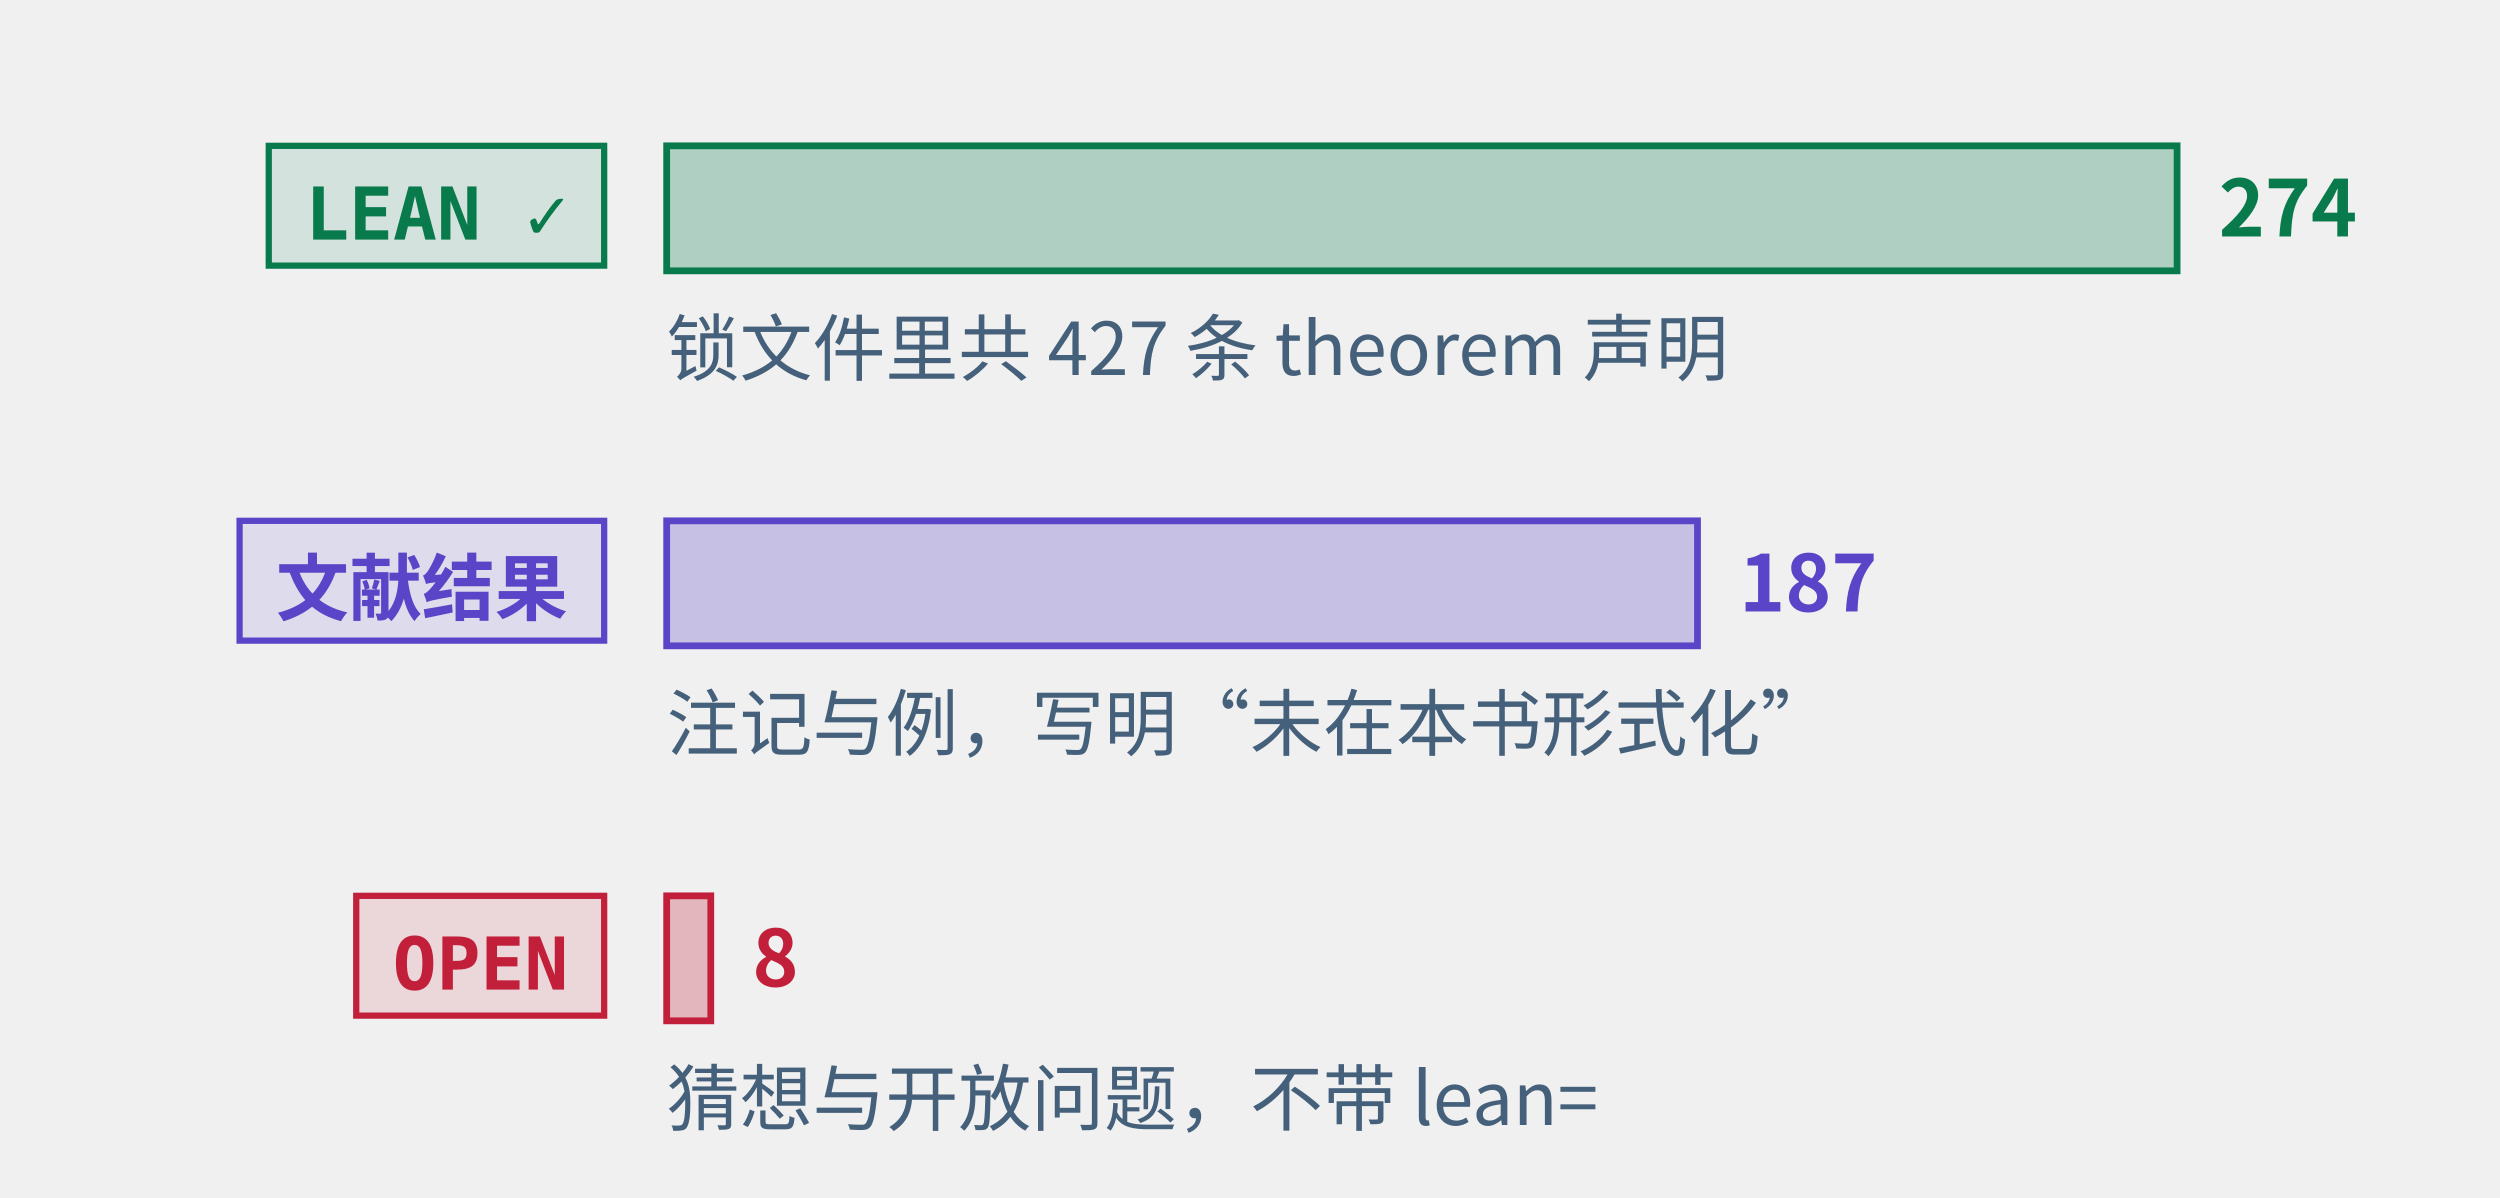
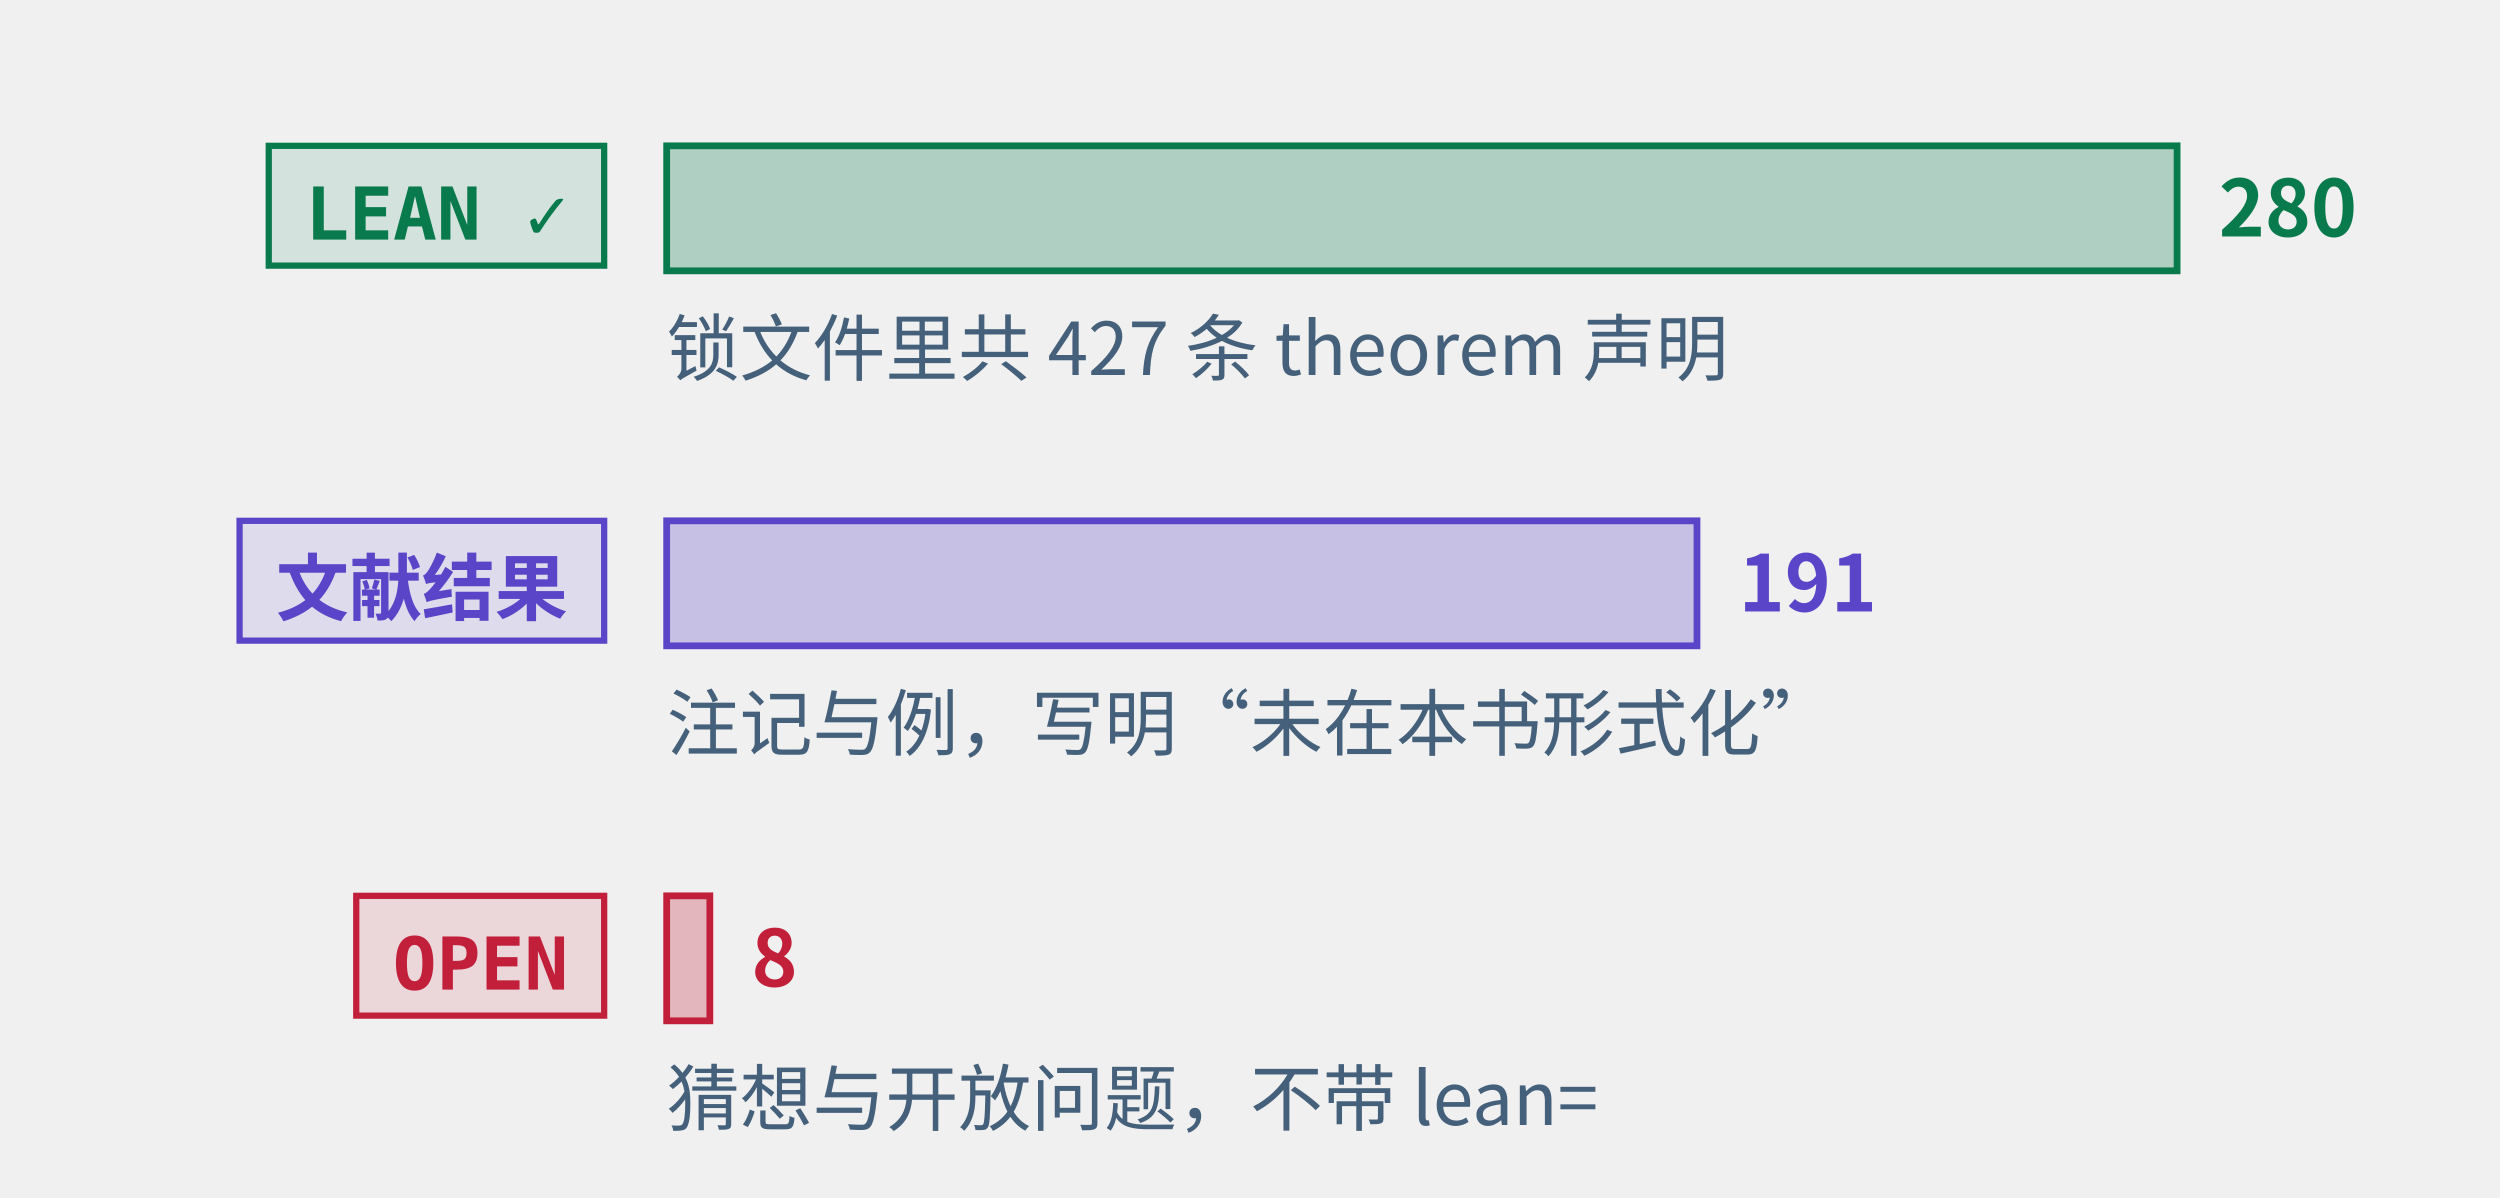
<svg xmlns="http://www.w3.org/2000/svg" class="tr-fig" data-tr-fig="prelude-three-tiers" data-lang="zh" viewBox="0 0 480 230" width="480" height="230" font-family="'Noto Sans SC', 'Noto Sans CJK SC', 'Source Sans 3', 'PingFang SC', 'Microsoft YaHei', system-ui, sans-serif" role="img" aria-label="三条横条，各配一个标签。最上面一条绿色，标签 LEAN ✓，是带 Lean 引用的定理、引理、命题与推论的条数，最长；中间一条紫色，标签“文献结果”，是标明文献结果的注记与例的条数；最下面一条红色，标签 OPEN，是开放猜想与开放问题的条数，很短。每条横条末端写着条数，绿色一条下面另注锁文件里 theorem 声明的条数。">
  <style>.ts-ink{stroke:#0b1622}.tf-ink{fill:#0b1622}.ts-dim{stroke:#45607a}.tf-dim{fill:#45607a}.ts-faint{stroke:#9db3c4}.tf-faint{fill:#9db3c4}.ts-edge{stroke:#b9d0dd}.tf-edge{fill:#b9d0dd}.ts-hot{stroke:#5f9bb5}.tf-hot{fill:#5f9bb5}.ts-bg{stroke:#ffffff}.tf-bg{fill:#ffffff}.ts-panel{stroke:#eef5f9}.tf-panel{fill:#eef5f9}.ts-sheet{stroke:#f7fbfd}.tf-sheet{fill:#f7fbfd}.ts-cyan{stroke:#007c8a}.tf-cyan{fill:#007c8a}.ts-magenta{stroke:#b0128f}.tf-magenta{fill:#b0128f}.ts-amber{stroke:#946200}.tf-amber{fill:#946200}.ts-violet{stroke:#5a45c8}.tf-violet{fill:#5a45c8}.ts-ok{stroke:#087a4c}.tf-ok{fill:#087a4c}.ts-warn{stroke:#c21f3a}.tf-warn{fill:#c21f3a}.ts-blue{stroke:#1d5fd0}.tf-blue{fill:#1d5fd0}.ts-orange{stroke:#b85410}.tf-orange{fill:#b85410}.ts-sigma{stroke:#28405a}.tf-sigma{fill:#28405a}@media (prefers-color-scheme:dark){.ts-ink{stroke:#d4efff}.tf-ink{fill:#d4efff}.ts-dim{stroke:#6f8ea5}.tf-dim{fill:#6f8ea5}.ts-faint{stroke:#34506a}.tf-faint{fill:#34506a}.ts-edge{stroke:#143049}.tf-edge{fill:#143049}.ts-hot{stroke:#1f5d7c}.tf-hot{fill:#1f5d7c}.ts-bg{stroke:#03060c}.tf-bg{fill:#03060c}.ts-panel{stroke:#07101b}.tf-panel{fill:#07101b}.ts-sheet{stroke:#050c16}.tf-sheet{fill:#050c16}.ts-cyan{stroke:#19f0ff}.tf-cyan{fill:#19f0ff}.ts-magenta{stroke:#ff2fd0}.tf-magenta{fill:#ff2fd0}.ts-amber{stroke:#ffc83d}.tf-amber{fill:#ffc83d}.ts-violet{stroke:#9d8cff}.tf-violet{fill:#9d8cff}.ts-ok{stroke:#46ffb2}.tf-ok{fill:#46ffb2}.ts-warn{stroke:#ff5064}.tf-warn{fill:#ff5064}.ts-blue{stroke:#2a7bff}.tf-blue{fill:#2a7bff}.ts-orange{stroke:#ff8a3c}.tf-orange{fill:#ff8a3c}.ts-sigma{stroke:#cfe3ff}.tf-sigma{fill:#cfe3ff}}</style>
  <rect x="51.6" y="28" width="64.4" height="23" class="ts-ok tf-ok" stroke-width="1.2" fill-opacity="0.12" />
  <text class="tf-ok tr-fig-mono" x="58.6" y="46" font-size="14" font-family="'JetBrains Mono', 'DejaVu Sans Mono', ui-monospace, Menlo, Consolas, monospace" font-weight="600">LEAN ✓</text>
  <rect x="128" y="28" width="290" height="24" class="ts-ok tf-ok" stroke-width="1.3" fill-opacity="0.28" />
-   <text class="tf-ok" x="426" y="45.4" font-size="15" font-weight="600">274</text>
+   <text class="tf-ok" x="426" y="45.4" font-size="15" font-weight="600">280</text>
  <rect x="46" y="100" width="70" height="23" class="ts-violet tf-violet" stroke-width="1.2" fill-opacity="0.12" />
  <text class="tf-violet tr-fig-mono" x="53" y="118" font-size="14" font-family="'JetBrains Mono', 'DejaVu Sans Mono', ui-monospace, Menlo, Consolas, monospace" font-weight="600">文献结果</text>
-   <rect x="128" y="100" width="197.92" height="24" class="ts-violet tf-violet" stroke-width="1.3" fill-opacity="0.28" />
-   <text class="tf-violet" x="333.92" y="117.4" font-size="15" font-weight="600">187</text>
+   <rect x="128" y="100" width="197.82" height="24" class="ts-violet tf-violet" stroke-width="1.3" fill-opacity="0.28" />
+   <text class="tf-violet" x="333.82" y="117.4" font-size="15" font-weight="600">191</text>
  <rect x="68.4" y="172" width="47.6" height="23" class="ts-warn tf-warn" stroke-width="1.2" fill-opacity="0.12" />
  <text class="tf-warn tr-fig-mono" x="75.4" y="190" font-size="14" font-family="'JetBrains Mono', 'DejaVu Sans Mono', ui-monospace, Menlo, Consolas, monospace" font-weight="600">OPEN</text>
-   <rect x="128" y="172" width="8.47" height="24" class="ts-warn tf-warn" stroke-width="1.3" fill-opacity="0.28" />
-   <text class="tf-warn" x="144.47" y="189.4" font-size="15" font-weight="600">8</text>
+   <rect x="128" y="172" width="8.29" height="24" class="ts-warn tf-warn" stroke-width="1.3" fill-opacity="0.28" />
+   <text class="tf-warn" x="144.29" y="189.4" font-size="15" font-weight="600">8</text>
  <text class="tf-dim" x="128" y="72" font-size="14">锁文件里共 427 条 theorem 声明</text>
  <text class="tf-dim" x="128" y="144" font-size="14">注记与例，写明“未在本书形式化”</text>
  <text class="tf-dim" x="128" y="216" font-size="14">猜想与开放问题，不带 lean=</text>
</svg>
